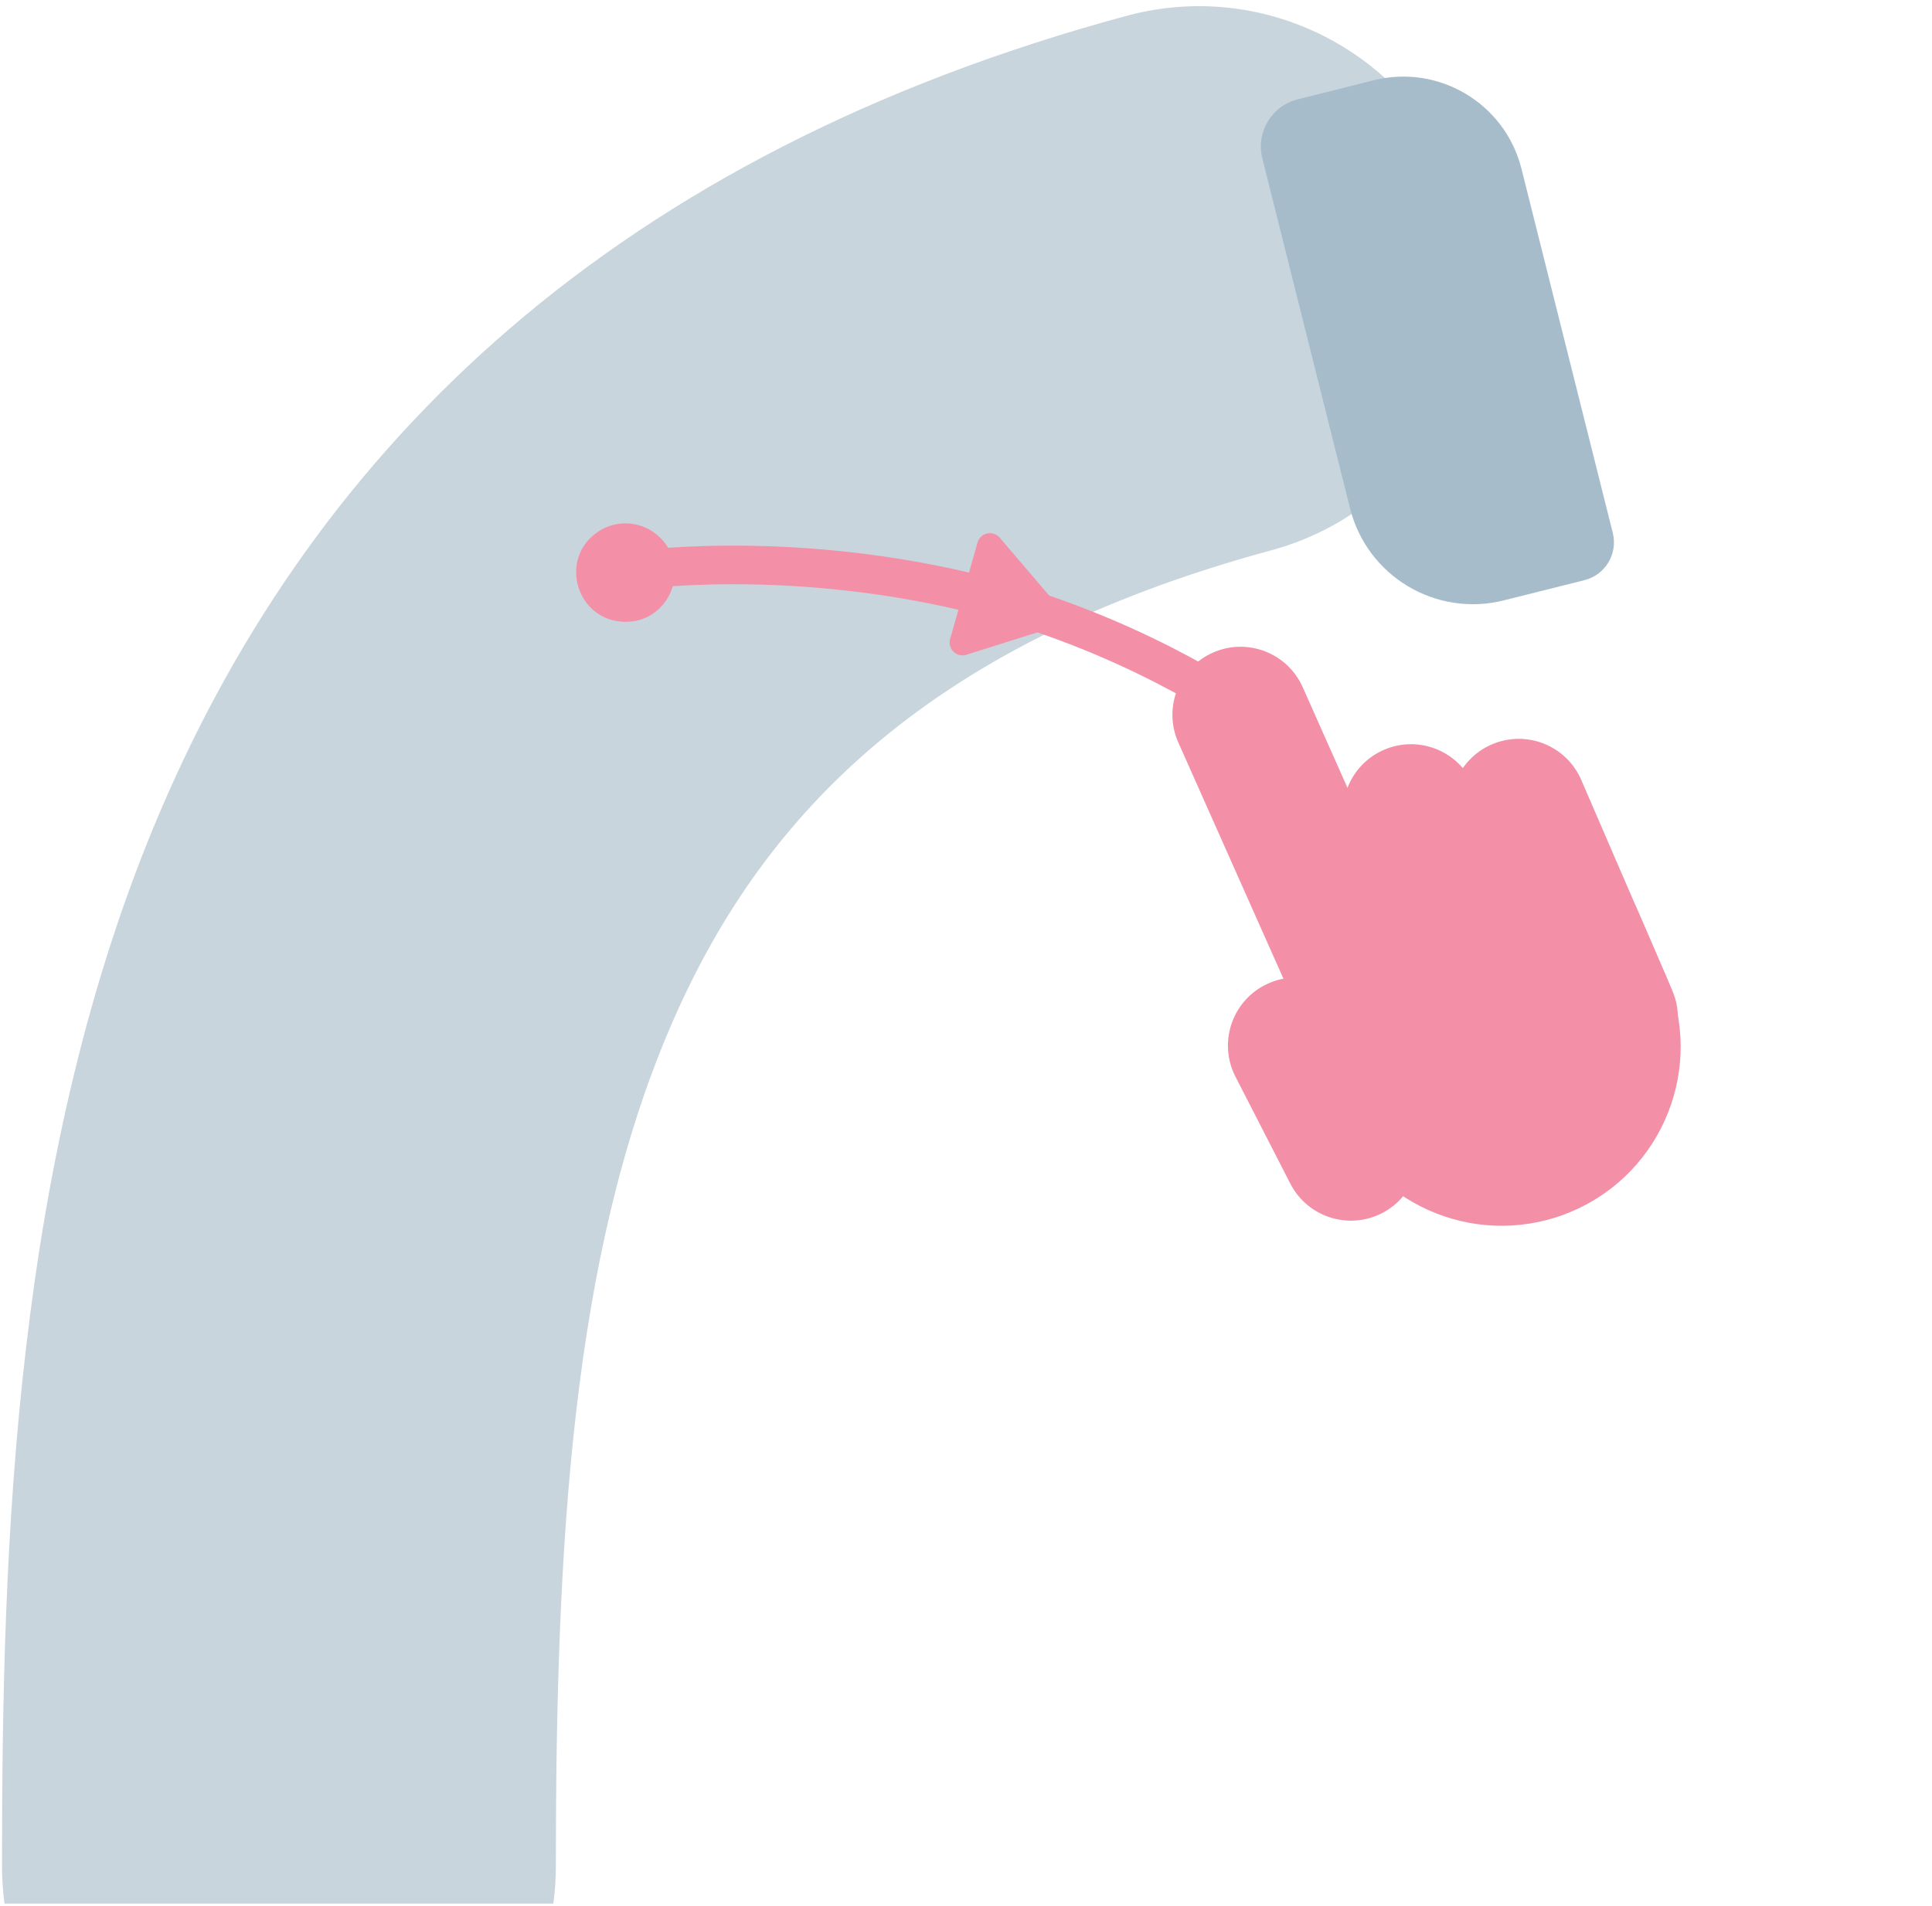
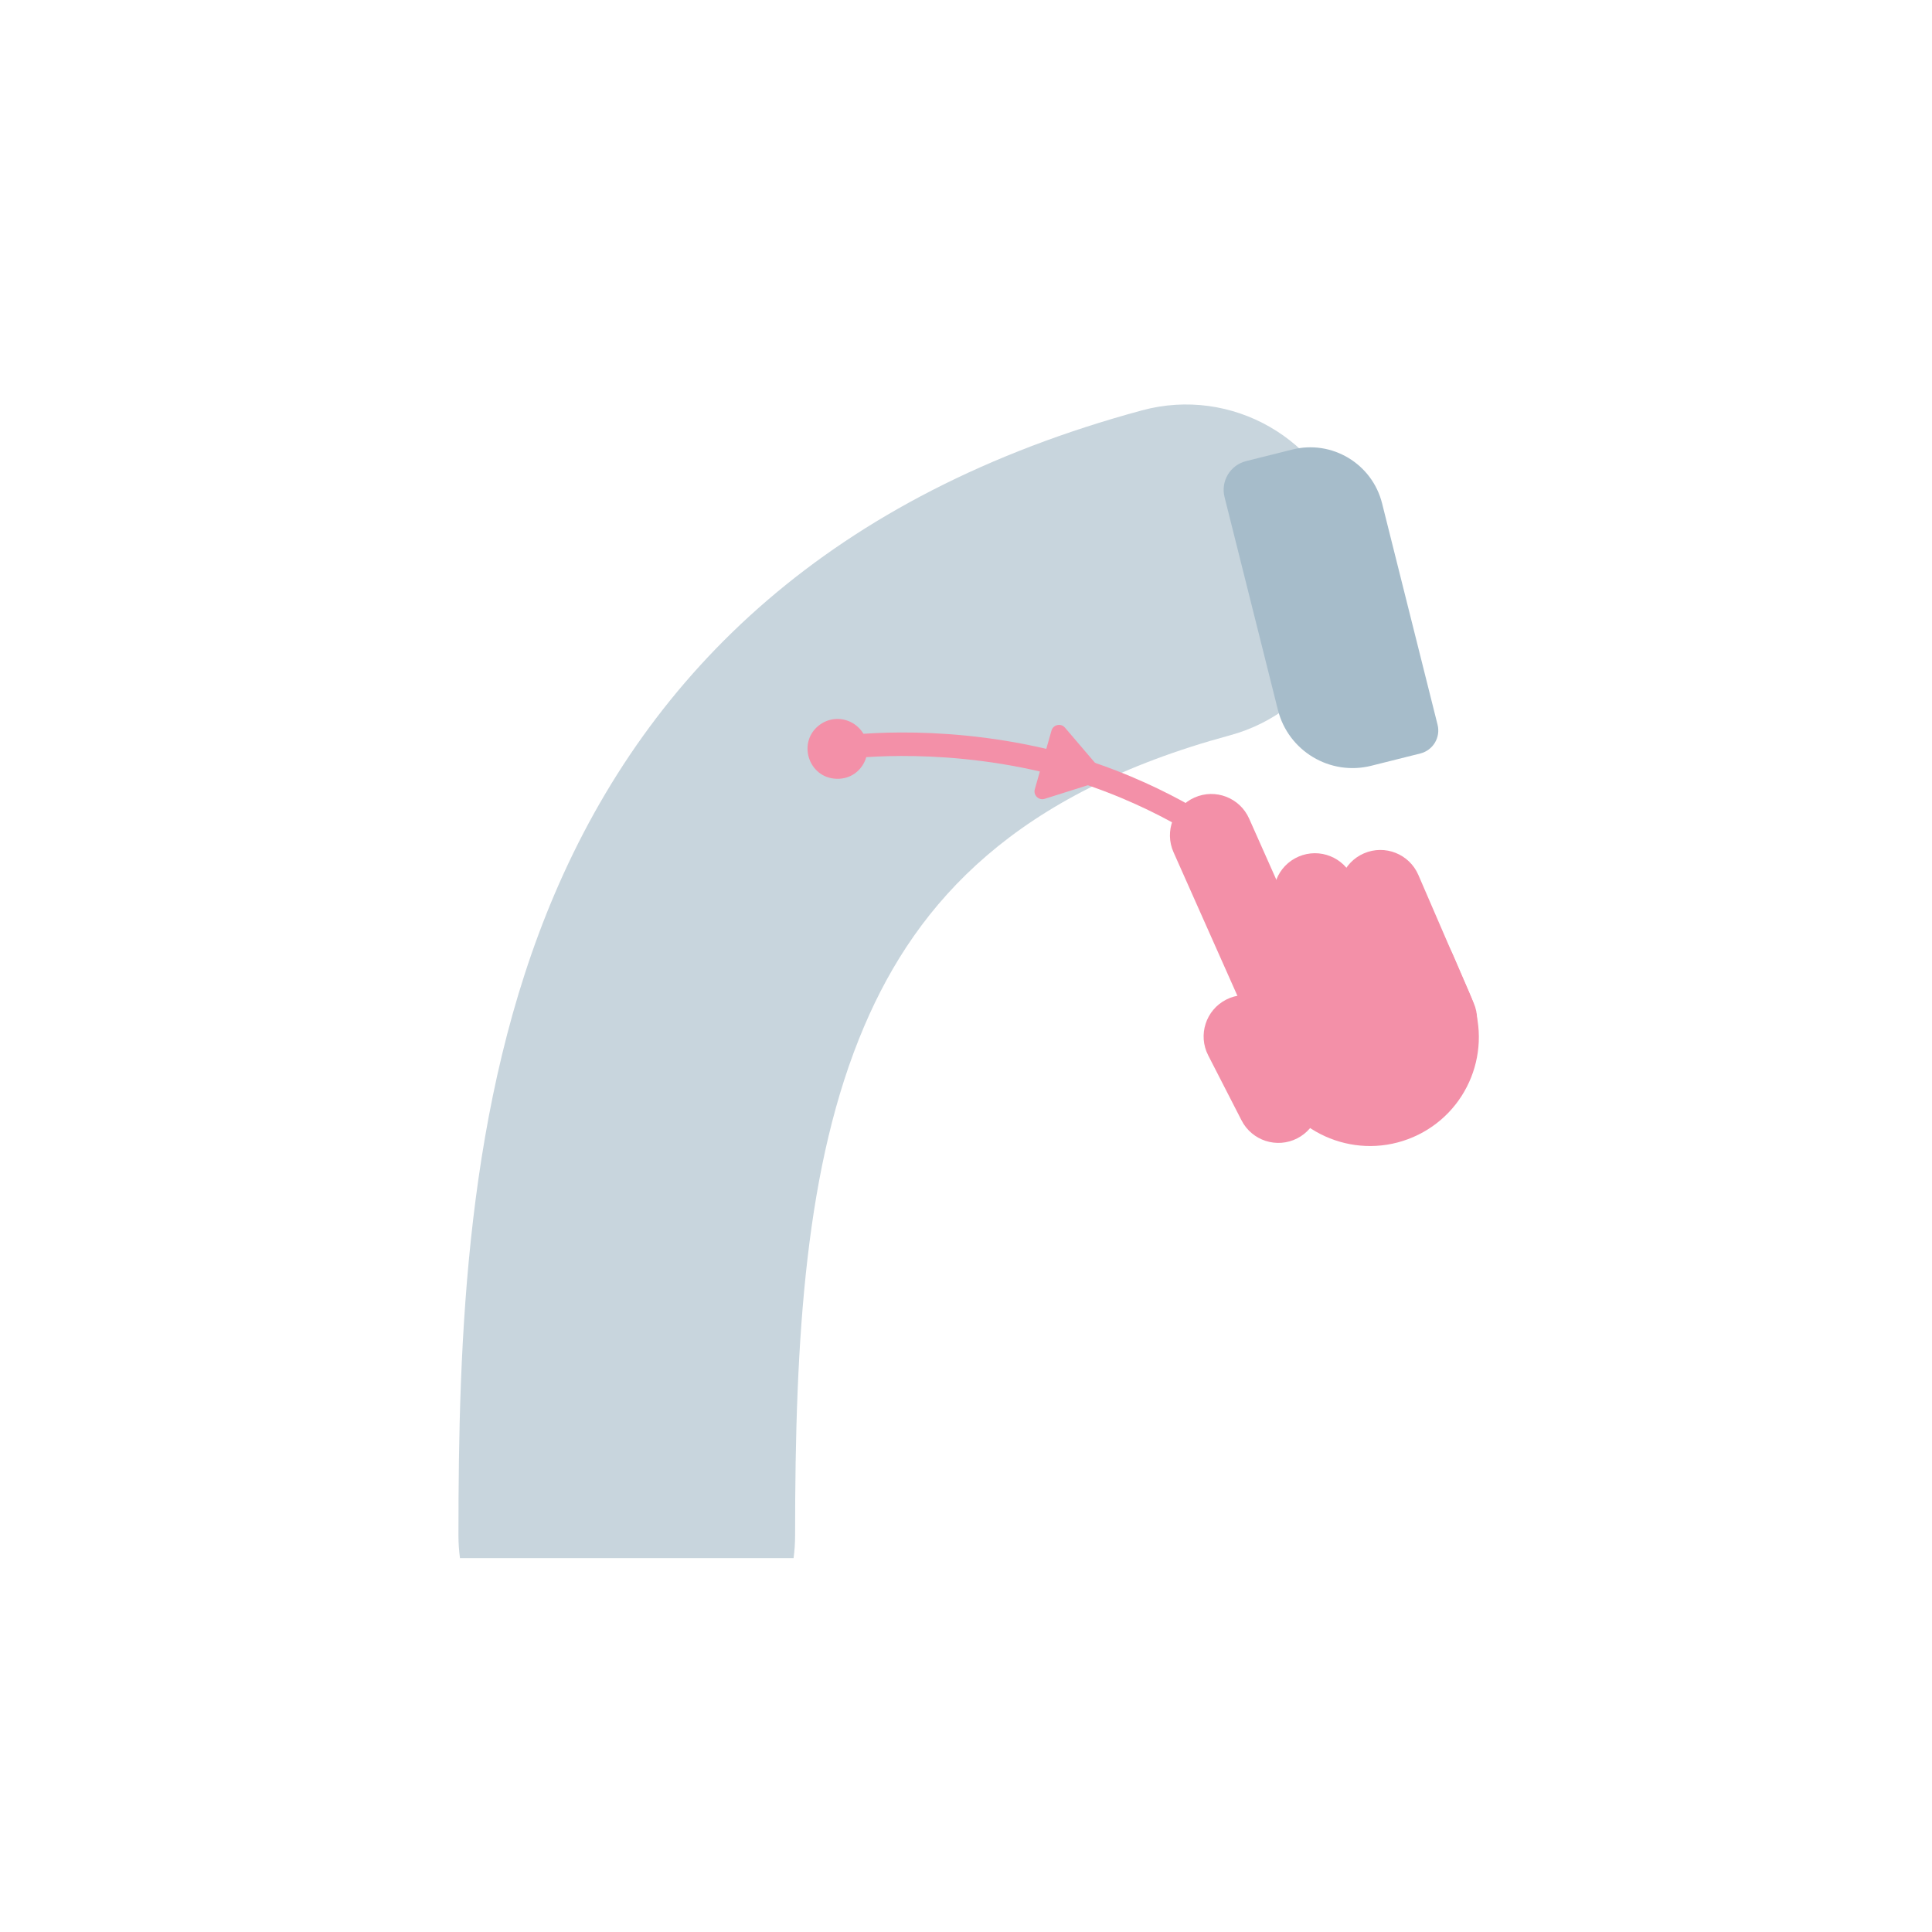
- <svg xmlns="http://www.w3.org/2000/svg" width="150" height="148" viewBox="0 0 150 148" fill="none">
-   <path fill-rule="evenodd" clip-rule="evenodd" d="M98.696 42.738C110.157 39.636 116.934 27.829 113.832 16.367C110.73 4.906 98.924 -1.871 87.462 1.231C47.767 11.974 24.584 34.566 12.45 62.985C1.061 89.658 0.156 119.929 0.156 144.928C0.156 145.913 0.223 146.883 0.351 147.833H42.962C43.09 146.883 43.156 145.913 43.156 144.928C43.156 119.702 44.436 97.575 51.996 79.87C58.81 63.91 71.337 50.142 98.696 42.738Z" fill="#C8D5DD" />
-   <path d="M49.087 44.323C49.087 44.323 60.695 42.583 74.964 45.942C87.486 48.89 96.36 55.153 96.36 55.153" stroke="#F390A8" stroke-width="3" stroke-linecap="round" />
-   <path d="M46.336 41.358C47.738 40.355 49.639 40.414 50.975 41.504V41.504C53.809 43.814 52.095 48.402 48.441 48.288V48.288C44.786 48.173 43.362 43.486 46.336 41.358V41.358Z" fill="#F390A8" />
-   <rect x="96.211" y="69.181" width="27.795" height="33.1" rx="13.897" transform="rotate(-23.3719 96.2109 69.1809)" fill="#F390A8" />
-   <rect x="89.336" y="52.833" width="10.569" height="41.042" rx="5.285" transform="rotate(-23.9857 89.3359 52.8331)" fill="#F390A8" />
-   <rect x="102.609" y="60.309" width="10.569" height="28.389" rx="5.285" transform="rotate(-23.2344 102.609 60.309)" fill="#F390A8" />
-   <rect x="93.508" y="78.91" width="10.569" height="19.909" rx="5.285" transform="rotate(-27.1531 93.5078 78.9102)" fill="#F390A8" />
-   <rect x="110.969" y="59.909" width="10.569" height="28.389" rx="5.285" transform="rotate(-23.3719 110.969 59.9086)" fill="#F390A8" />
-   <path d="M82.204 47.126L77.618 41.757C77.1 41.15 76.114 41.365 75.896 42.133L73.767 49.622C73.549 50.388 74.271 51.089 75.03 50.849L81.745 48.729C82.428 48.513 82.669 47.67 82.204 47.126Z" fill="#F390A8" />
-   <path d="M106.655 6.235C111.721 4.965 116.858 8.043 118.128 13.109L125.216 41.383C125.622 43.005 124.638 44.648 123.017 45.055L116.75 46.626C111.481 47.947 106.139 44.746 104.818 39.477L98.006 12.303C97.498 10.277 98.729 8.222 100.755 7.714L106.655 6.235Z" fill="#A6BCCA" />
+ <svg xmlns="http://www.w3.org/2000/svg" width="146" height="146" viewBox="0 0 146 146" fill="none">
+   <path fill-rule="evenodd" clip-rule="evenodd" d="M92.945 55.568C99.726 53.733 103.735 46.747 101.9 39.966C100.064 33.185 93.079 29.175 86.298 31.011C62.813 37.367 49.097 50.733 41.918 67.547C35.18 83.328 34.645 101.238 34.645 116.028C34.645 116.611 34.684 117.185 34.76 117.747H59.97C60.046 117.185 60.085 116.611 60.085 116.028C60.085 101.103 60.842 88.012 65.315 77.537C69.346 68.095 76.758 59.949 92.945 55.568Z" fill="#C8D5DD" />
+   <path d="M63.597 56.507C63.597 56.507 70.465 55.478 78.907 57.465C86.316 59.209 91.566 62.915 91.566 62.915" stroke="#F390A8" stroke-width="1.775" stroke-linecap="round" />
+   <path d="M61.973 54.753C62.803 54.16 63.927 54.195 64.718 54.839V54.839C66.395 56.206 65.381 58.921 63.219 58.853V58.853C61.056 58.785 60.214 56.012 61.973 54.753V54.753Z" fill="#F390A8" />
+   <rect x="91.477" y="71.214" width="16.445" height="19.583" rx="8.222" transform="rotate(-23.3719 91.4766 71.2137)" fill="#F390A8" />
+   <rect x="87.41" y="61.542" width="6.253" height="24.282" rx="3.127" transform="rotate(-23.9857 87.4102 61.5416)" fill="#F390A8" />
+   <rect x="95.262" y="65.965" width="6.253" height="16.796" rx="3.127" transform="rotate(-23.2344 95.2617 65.9646)" fill="#F390A8" />
+   <rect x="89.875" y="76.97" width="6.253" height="11.779" rx="3.127" transform="rotate(-27.1531 89.875 76.9698)" fill="#F390A8" />
+   <rect x="100.203" y="65.728" width="6.253" height="16.796" rx="3.127" transform="rotate(-23.3719 100.203 65.7277)" fill="#F390A8" />
+   <path d="M83.192 58.165L80.479 54.988C80.172 54.629 79.589 54.757 79.46 55.211L78.2 59.642C78.072 60.095 78.498 60.509 78.948 60.367L82.92 59.113C83.324 58.986 83.467 58.487 83.192 58.165Z" fill="#F390A8" />
+   <path d="M97.655 33.972C100.652 33.22 103.691 35.041 104.443 38.038L108.636 54.767C108.877 55.726 108.294 56.698 107.335 56.939L103.627 57.868C100.51 58.65 97.35 56.756 96.568 53.639L92.538 37.562C92.237 36.363 92.965 35.147 94.164 34.847L97.655 33.972Z" fill="#A6BCCA" />
</svg>
